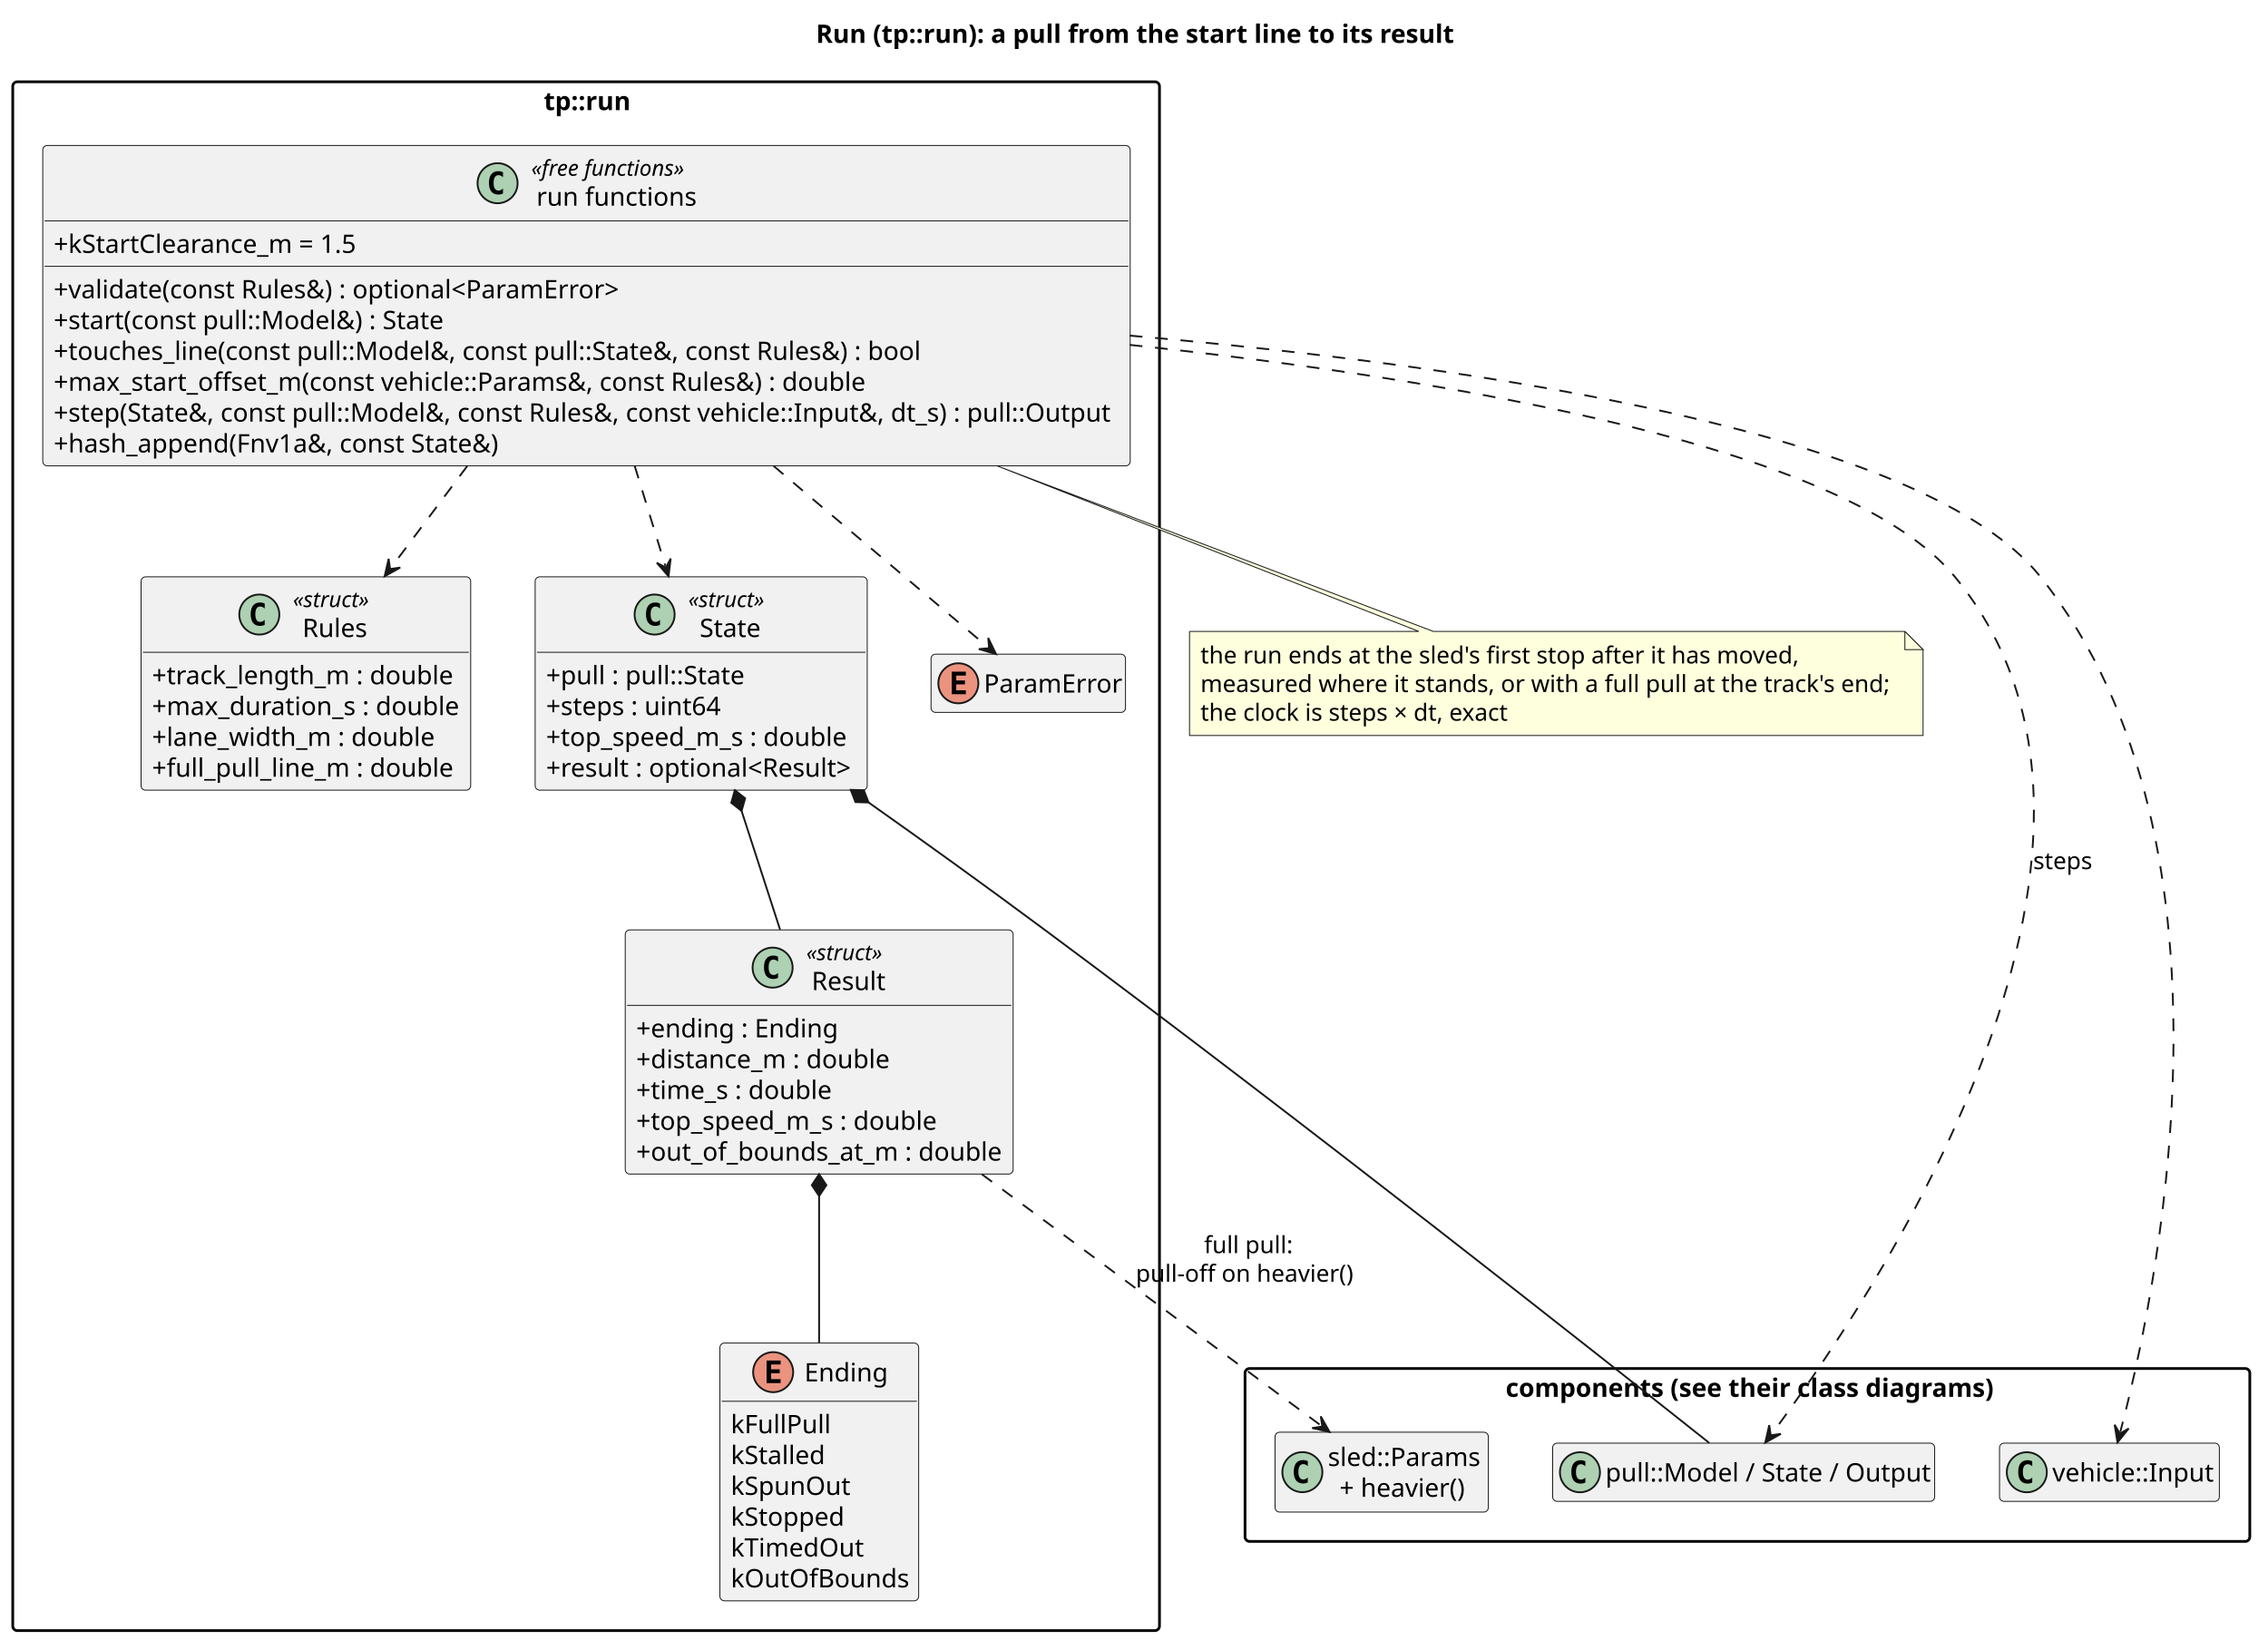
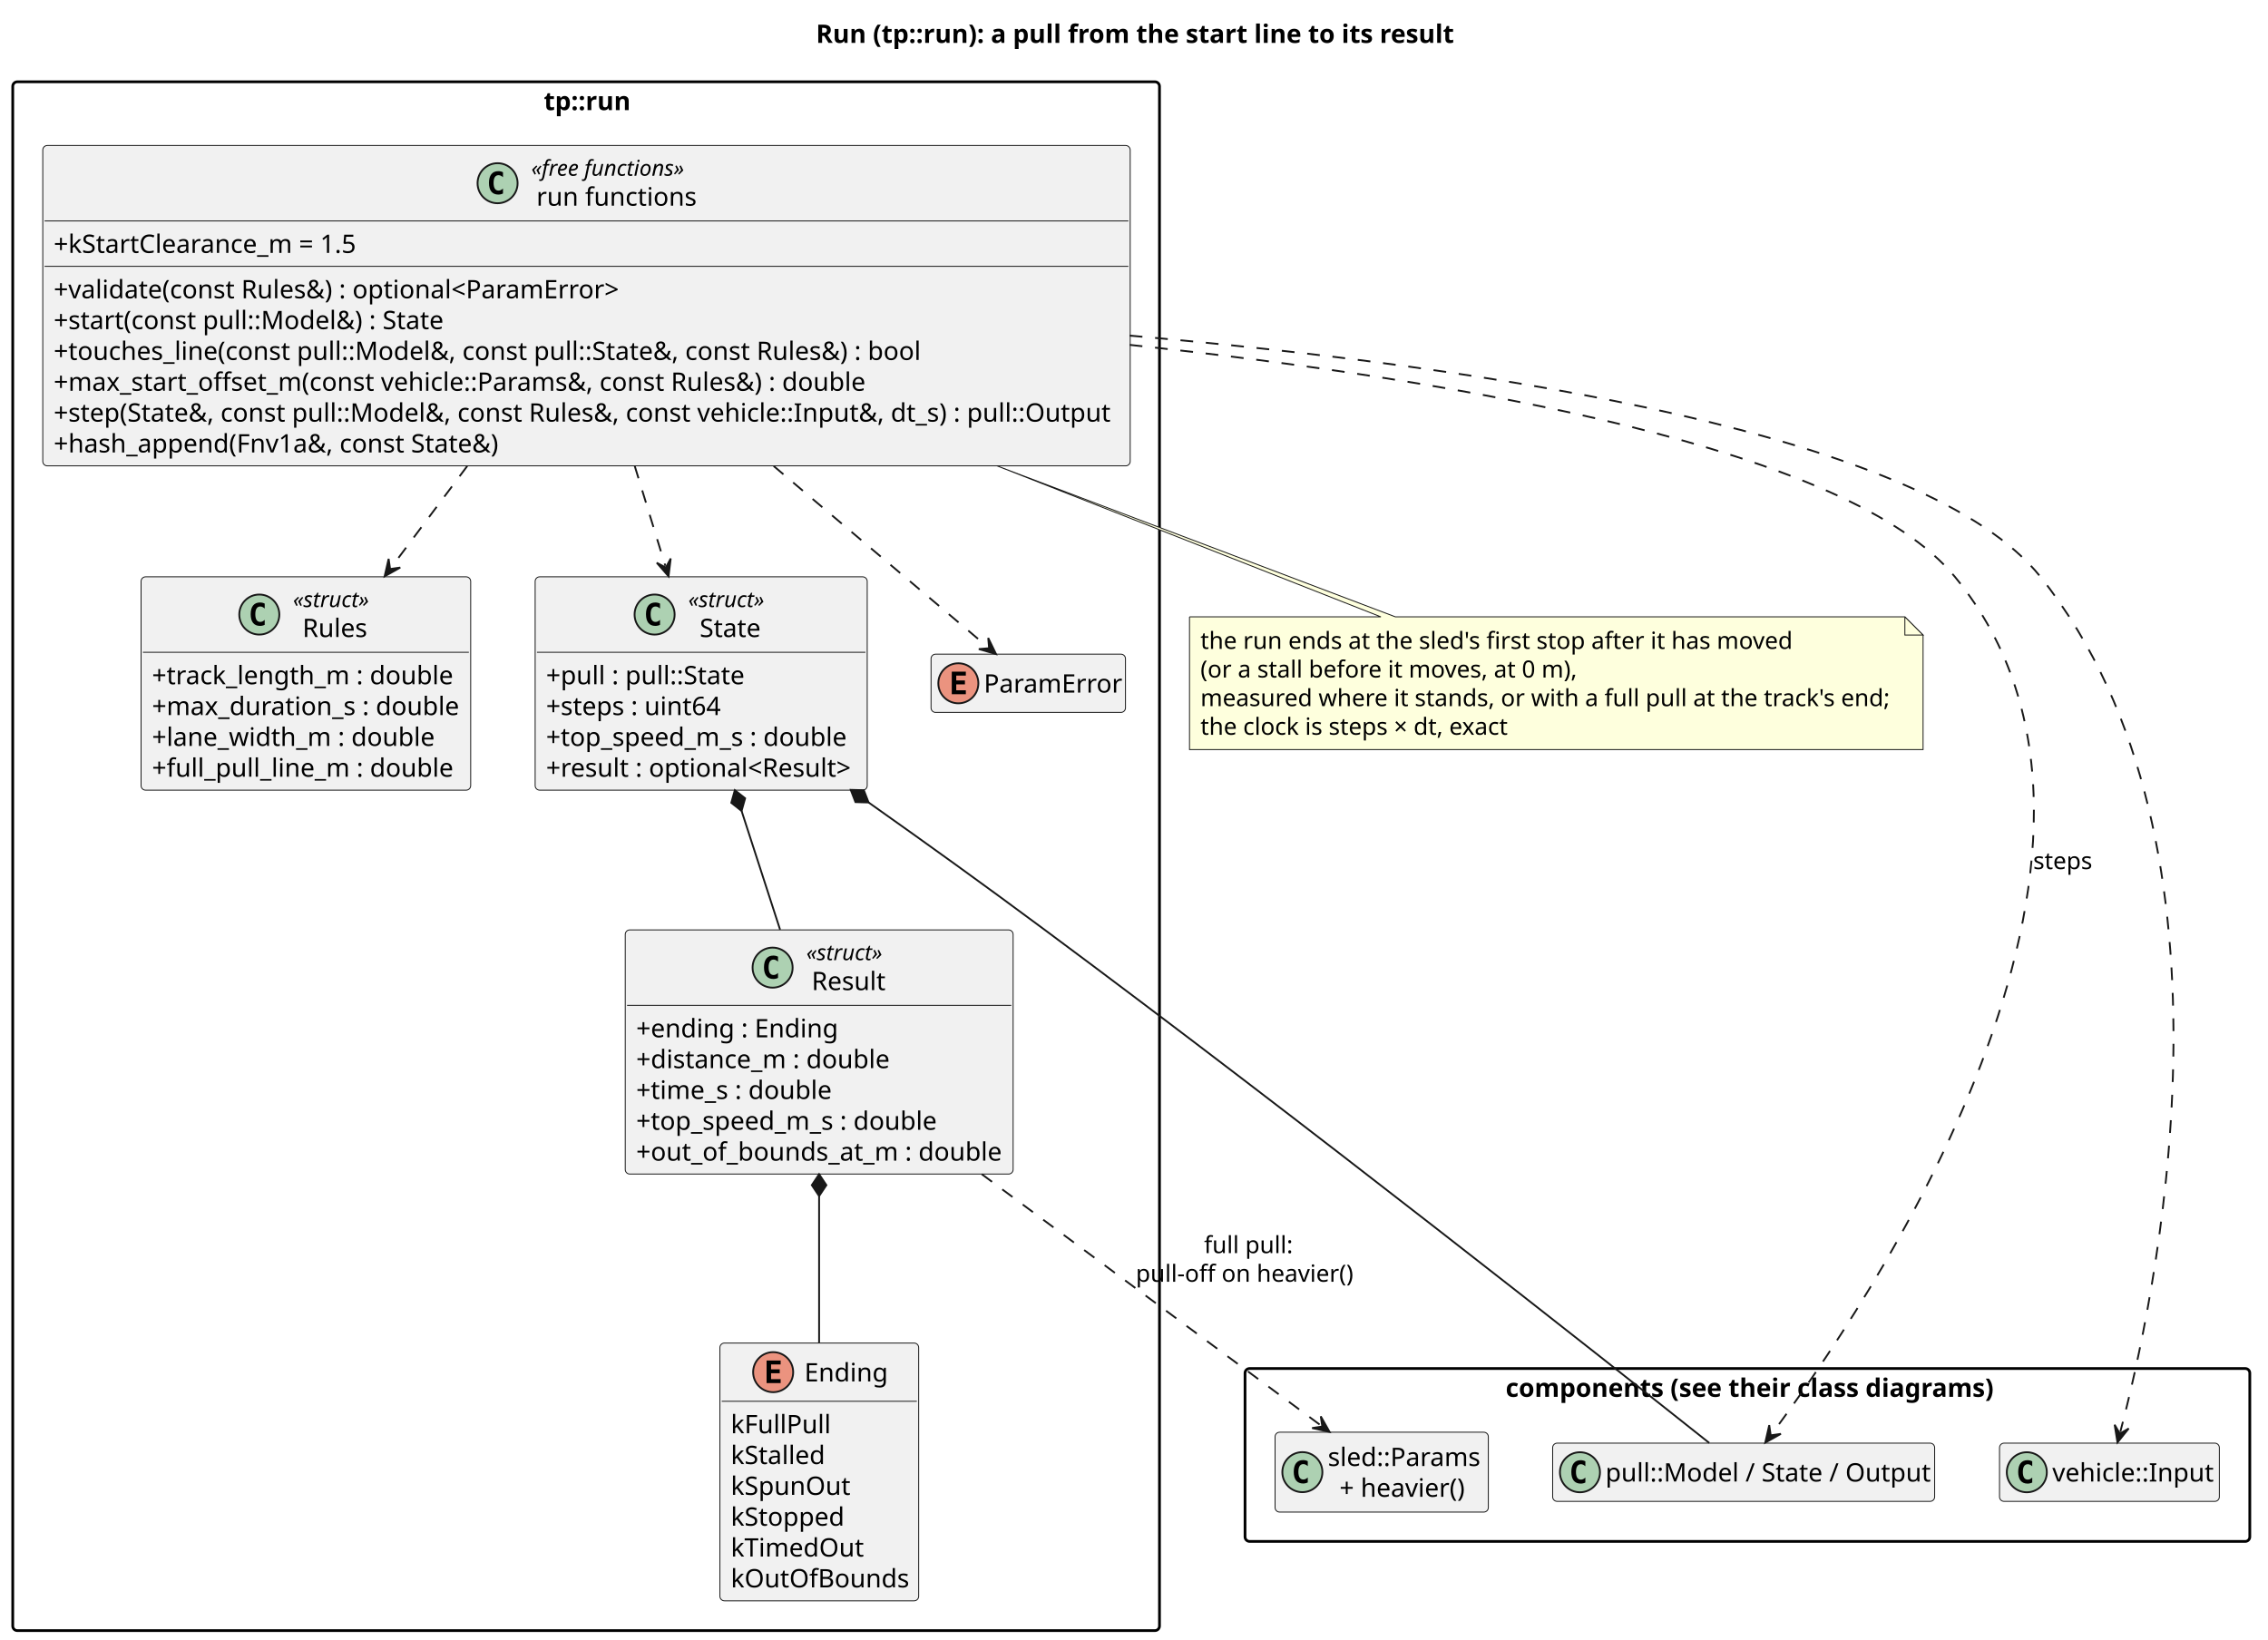
<svg xmlns="http://www.w3.org/2000/svg" contentStyleType="text/css" height="901px" preserveAspectRatio="none" style="width:1246px;height:901px;background:#FFFFFF;" version="1.1" viewBox="0 0 1246 901" width="1246px" zoomAndPan="magnify">
  <defs />
  <g>
    <text fill="#000000" font-family="sans-serif" font-size="14" font-weight="bold" lengthAdjust="spacing" textLength="336.082" x="448.279" y="23.562">Run (tp::run): a pull from the start line to its result</text>
    <g id="cluster_components (see their class diagrams)">
      <rect fill="none" height="95" rx="2.5" ry="2.5" style="stroke:#000000;stroke-width:1.5;" width="552" x="684" y="751.939" />
      <text fill="#000000" font-family="sans-serif" font-size="14" font-weight="bold" lengthAdjust="spacing" textLength="265.644" x="827.178" y="767.502">components (see their class diagrams)</text>
    </g>
    <g id="cluster_tp::run">
      <rect fill="none" height="851" rx="2.5" ry="2.5" style="stroke:#000000;stroke-width:1.5;" width="630" x="7" y="44.94" />
      <text fill="#000000" font-family="sans-serif" font-size="14" font-weight="bold" lengthAdjust="spacing" textLength="46.437" x="298.782" y="60.502">tp::run</text>
    </g>
    <g id="elem_Pull">
      <rect codeLine="7" fill="#F1F1F1" height="32" id="Pull" rx="2.5" ry="2.5" style="stroke:#181818;stroke-width:0.5;" width="209.864" x="853" y="792.939" />
      <ellipse cx="868" cy="808.939" fill="#ADD1B2" rx="11" ry="11" style="stroke:#181818;stroke-width:1.0;" />
      <path d="M870.969,814.58 Q870.391,814.877 869.75,815.018 Q869.109,815.174 868.406,815.174 Q865.906,815.174 864.578,813.533 Q863.266,811.877 863.266,808.752 Q863.266,805.627 864.578,803.971 Q865.906,802.314 868.406,802.314 Q869.109,802.314 869.75,802.471 Q870.406,802.627 870.969,802.924 L870.969,805.643 Q870.344,805.064 869.75,804.799 Q869.156,804.518 868.531,804.518 Q867.188,804.518 866.5,805.596 Q865.812,806.658 865.812,808.752 Q865.812,810.846 866.5,811.924 Q867.188,812.986 868.531,812.986 Q869.156,812.986 869.75,812.721 Q870.344,812.439 870.969,811.861 L870.969,814.58 Z " fill="#000000" />
      <text fill="#000000" font-family="sans-serif" font-size="14" lengthAdjust="spacing" textLength="177.864" x="882" y="814.032">pull::Model / State / Output</text>
    </g>
    <g id="elem_Sled">
      <rect codeLine="8" fill="#F1F1F1" height="43.879" id="Sled" rx="2.5" ry="2.5" style="stroke:#181818;stroke-width:0.5;" width="117.169" x="700.5" y="786.939" />
      <ellipse cx="715.5" cy="808.879" fill="#ADD1B2" rx="11" ry="11" style="stroke:#181818;stroke-width:1.0;" />
      <path d="M718.469,814.519 Q717.891,814.816 717.25,814.957 Q716.609,815.113 715.906,815.113 Q713.406,815.113 712.078,813.473 Q710.766,811.816 710.766,808.691 Q710.766,805.566 712.078,803.91 Q713.406,802.254 715.906,802.254 Q716.609,802.254 717.25,802.41 Q717.906,802.566 718.469,802.863 L718.469,805.582 Q717.844,805.004 717.25,804.738 Q716.656,804.457 716.031,804.457 Q714.688,804.457 714,805.535 Q713.312,806.598 713.312,808.691 Q713.312,810.785 714,811.863 Q714.688,812.926 716.031,812.926 Q716.656,812.926 717.25,812.66 Q717.844,812.379 718.469,811.801 L718.469,814.519 Z " fill="#000000" />
      <text fill="#000000" font-family="sans-serif" font-size="14" lengthAdjust="spacing" textLength="85.169" x="729.5" y="805.502">sled::Params</text>
      <text fill="#000000" font-family="sans-serif" font-size="14" lengthAdjust="spacing" textLength="72.406" x="735.881" y="822.441">+ heavier()</text>
    </g>
    <g id="elem_Input">
      <rect codeLine="9" fill="#F1F1F1" height="32" id="Input" rx="2.5" ry="2.5" style="stroke:#181818;stroke-width:0.5;" width="120.778" x="1098.5" y="792.939" />
      <ellipse cx="1113.5" cy="808.939" fill="#ADD1B2" rx="11" ry="11" style="stroke:#181818;stroke-width:1.0;" />
      <path d="M1116.469,814.58 Q1115.891,814.877 1115.25,815.018 Q1114.609,815.174 1113.906,815.174 Q1111.406,815.174 1110.078,813.533 Q1108.766,811.877 1108.766,808.752 Q1108.766,805.627 1110.078,803.971 Q1111.406,802.314 1113.906,802.314 Q1114.609,802.314 1115.25,802.471 Q1115.906,802.627 1116.469,802.924 L1116.469,805.643 Q1115.844,805.064 1115.25,804.799 Q1114.656,804.518 1114.031,804.518 Q1112.688,804.518 1112,805.596 Q1111.312,806.658 1111.312,808.752 Q1111.312,810.846 1112,811.924 Q1112.688,812.986 1114.031,812.986 Q1114.656,812.986 1115.25,812.721 Q1115.844,812.439 1116.469,811.861 L1116.469,814.58 Z " fill="#000000" />
      <text fill="#000000" font-family="sans-serif" font-size="14" lengthAdjust="spacing" textLength="88.778" x="1127.5" y="814.032">vehicle::Input</text>
    </g>
    <g id="elem_Rules">
      <rect codeLine="13" fill="#F1F1F1" height="117.217" id="Rules" rx="2.5" ry="2.5" style="stroke:#181818;stroke-width:0.5;" width="181.087" x="77.5" y="316.94" />
      <ellipse cx="142.456" cy="337.669" fill="#ADD1B2" rx="11" ry="11" style="stroke:#181818;stroke-width:1.0;" />
      <path d="M145.424,343.31 Q144.846,343.606 144.206,343.747 Q143.565,343.903 142.862,343.903 Q140.362,343.903 139.034,342.263 Q137.721,340.606 137.721,337.481 Q137.721,334.356 139.034,332.7 Q140.362,331.044 142.862,331.044 Q143.565,331.044 144.206,331.2 Q144.862,331.356 145.424,331.653 L145.424,334.372 Q144.799,333.794 144.206,333.528 Q143.612,333.247 142.987,333.247 Q141.643,333.247 140.956,334.325 Q140.268,335.388 140.268,337.481 Q140.268,339.575 140.956,340.653 Q141.643,341.716 142.987,341.716 Q143.612,341.716 144.206,341.45 Q144.799,341.169 145.424,340.591 L145.424,343.31 Z " fill="#000000" />
      <text fill="#000000" font-family="sans-serif" font-size="12" font-style="italic" lengthAdjust="spacing" textLength="46.676" x="160.956" y="333.565">«struct»</text>
      <text fill="#000000" font-family="sans-serif" font-size="14" lengthAdjust="spacing" textLength="36.23" x="166.178" y="350.022">Rules</text>
      <line style="stroke:#181818;stroke-width:0.5;" x1="78.5" x2="257.587" y1="358.398" y2="358.398" />
      <text fill="#000000" font-family="sans-serif" font-size="14" lengthAdjust="spacing" textLength="166.236" x="83.5" y="375.961">+track_length_m : double</text>
      <text fill="#000000" font-family="sans-serif" font-size="14" lengthAdjust="spacing" textLength="169.087" x="83.5" y="392.9">+max_duration_s : double</text>
      <text fill="#000000" font-family="sans-serif" font-size="14" lengthAdjust="spacing" textLength="155.538" x="83.5" y="409.84">+lane_width_m : double</text>
      <text fill="#000000" font-family="sans-serif" font-size="14" lengthAdjust="spacing" textLength="165.047" x="83.5" y="426.779">+full_pull_line_m : double</text>
    </g>
    <g id="elem_Ending">
      <rect codeLine="19" fill="#F1F1F1" height="141.637" id="Ending" rx="2.5" ry="2.5" style="stroke:#181818;stroke-width:0.5;" width="109.2" x="395.5" y="737.939" />
      <ellipse cx="424.762" cy="753.939" fill="#EB937F" rx="11" ry="11" style="stroke:#181818;stroke-width:1.0;" />
      <path d="M428.871,759.939 L421.153,759.939 L421.153,747.549 L428.871,747.549 L428.871,749.705 L423.606,749.705 L423.606,752.377 L428.371,752.377 L428.371,754.533 L423.606,754.533 L423.606,757.783 L428.871,757.783 L428.871,759.939 Z " fill="#000000" />
      <text fill="#000000" font-family="sans-serif" font-size="14" lengthAdjust="spacing" textLength="45.507" x="441.931" y="759.032">Ending</text>
      <line style="stroke:#181818;stroke-width:0.5;" x1="396.5" x2="503.7" y1="769.939" y2="769.939" />
      <text fill="#000000" font-family="sans-serif" font-size="14" lengthAdjust="spacing" textLength="55.009" x="401.5" y="787.502">kFullPull</text>
      <text fill="#000000" font-family="sans-serif" font-size="14" lengthAdjust="spacing" textLength="52.623" x="401.5" y="804.441">kStalled</text>
      <text fill="#000000" font-family="sans-serif" font-size="14" lengthAdjust="spacing" textLength="65.352" x="401.5" y="821.381">kSpunOut</text>
      <text fill="#000000" font-family="sans-serif" font-size="14" lengthAdjust="spacing" textLength="63.52" x="401.5" y="838.32">kStopped</text>
      <text fill="#000000" font-family="sans-serif" font-size="14" lengthAdjust="spacing" textLength="72.673" x="401.5" y="855.26">kTimedOut</text>
      <text fill="#000000" font-family="sans-serif" font-size="14" lengthAdjust="spacing" textLength="97.2" x="401.5" y="872.199">kOutOfBounds</text>
    </g>
    <g id="elem_Result">
      <rect codeLine="27" fill="#F1F1F1" height="134.156" id="Result" rx="2.5" ry="2.5" style="stroke:#181818;stroke-width:0.5;" width="213.093" x="343.5" y="510.94" />
      <ellipse cx="424.459" cy="531.669" fill="#ADD1B2" rx="11" ry="11" style="stroke:#181818;stroke-width:1.0;" />
      <path d="M427.427,537.31 Q426.849,537.606 426.209,537.747 Q425.568,537.903 424.865,537.903 Q422.365,537.903 421.037,536.263 Q419.724,534.606 419.724,531.481 Q419.724,528.356 421.037,526.7 Q422.365,525.044 424.865,525.044 Q425.568,525.044 426.209,525.2 Q426.865,525.356 427.427,525.653 L427.427,528.372 Q426.802,527.794 426.209,527.528 Q425.615,527.247 424.99,527.247 Q423.646,527.247 422.959,528.325 Q422.271,529.388 422.271,531.481 Q422.271,533.575 422.959,534.653 Q423.646,535.716 424.99,535.716 Q425.615,535.716 426.209,535.45 Q426.802,535.169 427.427,534.591 L427.427,537.31 Z " fill="#000000" />
      <text fill="#000000" font-family="sans-serif" font-size="12" font-style="italic" lengthAdjust="spacing" textLength="46.676" x="442.959" y="527.564">«struct»</text>
      <text fill="#000000" font-family="sans-serif" font-size="14" lengthAdjust="spacing" textLength="40.81" x="445.891" y="544.021">Result</text>
      <line style="stroke:#181818;stroke-width:0.5;" x1="344.5" x2="555.593" y1="552.398" y2="552.398" />
      <text fill="#000000" font-family="sans-serif" font-size="14" lengthAdjust="spacing" textLength="111.932" x="349.5" y="569.961">+ending : Ending</text>
      <text fill="#000000" font-family="sans-serif" font-size="14" lengthAdjust="spacing" textLength="141.415" x="349.5" y="586.9">+distance_m : double</text>
      <text fill="#000000" font-family="sans-serif" font-size="14" lengthAdjust="spacing" textLength="108.712" x="349.5" y="603.84">+time_s : double</text>
      <text fill="#000000" font-family="sans-serif" font-size="14" lengthAdjust="spacing" textLength="167.754" x="349.5" y="620.779">+top_speed_m_s : double</text>
      <text fill="#000000" font-family="sans-serif" font-size="14" lengthAdjust="spacing" textLength="201.093" x="349.5" y="637.719">+out_of_bounds_at_m : double</text>
    </g>
    <g id="elem_State">
      <rect codeLine="34" fill="#F1F1F1" height="117.217" id="State" rx="2.5" ry="2.5" style="stroke:#181818;stroke-width:0.5;" width="182.434" x="294" y="316.94" />
      <ellipse cx="359.629" cy="337.669" fill="#ADD1B2" rx="11" ry="11" style="stroke:#181818;stroke-width:1.0;" />
      <path d="M362.598,343.31 Q362.019,343.606 361.379,343.747 Q360.738,343.903 360.035,343.903 Q357.535,343.903 356.207,342.263 Q354.894,340.606 354.894,337.481 Q354.894,334.356 356.207,332.7 Q357.535,331.044 360.035,331.044 Q360.738,331.044 361.379,331.2 Q362.035,331.356 362.598,331.653 L362.598,334.372 Q361.973,333.794 361.379,333.528 Q360.785,333.247 360.16,333.247 Q358.816,333.247 358.129,334.325 Q357.441,335.388 357.441,337.481 Q357.441,339.575 358.129,340.653 Q358.816,341.716 360.16,341.716 Q360.785,341.716 361.379,341.45 Q361.973,341.169 362.598,340.591 L362.598,343.31 Z " fill="#000000" />
      <text fill="#000000" font-family="sans-serif" font-size="12" font-style="italic" lengthAdjust="spacing" textLength="46.676" x="378.129" y="333.565">«struct»</text>
      <text fill="#000000" font-family="sans-serif" font-size="14" lengthAdjust="spacing" textLength="34.166" x="384.384" y="350.022">State</text>
      <line style="stroke:#181818;stroke-width:0.5;" x1="295" x2="475.434" y1="358.398" y2="358.398" />
      <text fill="#000000" font-family="sans-serif" font-size="14" lengthAdjust="spacing" textLength="110.667" x="300" y="375.961">+pull : pull::State</text>
      <text fill="#000000" font-family="sans-serif" font-size="14" lengthAdjust="spacing" textLength="99.511" x="300" y="392.9">+steps : uint64</text>
      <text fill="#000000" font-family="sans-serif" font-size="14" lengthAdjust="spacing" textLength="167.754" x="300" y="409.84">+top_speed_m_s : double</text>
      <text fill="#000000" font-family="sans-serif" font-size="14" lengthAdjust="spacing" textLength="170.434" x="300" y="426.779">+result : optional&lt;Result&gt;</text>
    </g>
    <g id="elem_ParamError">
      <rect codeLine="40" fill="#F1F1F1" height="32" id="ParamError" rx="2.5" ry="2.5" style="stroke:#181818;stroke-width:0.5;" width="106.819" x="511.5" y="359.44" />
      <ellipse cx="526.5" cy="375.44" fill="#EB937F" rx="11" ry="11" style="stroke:#181818;stroke-width:1.0;" />
      <path d="M530.609,381.44 L522.891,381.44 L522.891,369.049 L530.609,369.049 L530.609,371.205 L525.344,371.205 L525.344,373.877 L530.109,373.877 L530.109,376.033 L525.344,376.033 L525.344,379.283 L530.609,379.283 L530.609,381.44 Z " fill="#000000" />
      <text fill="#000000" font-family="sans-serif" font-size="14" lengthAdjust="spacing" textLength="74.819" x="540.5" y="380.532">ParamError</text>
    </g>
    <g id="elem_RunFns">
      <rect codeLine="41" fill="#F1F1F1" height="176.035" id="RunFns" rx="2.5" ry="2.5" style="stroke:#181818;stroke-width:0.5;" width="597.409" x="23.5" y="79.939" />
      <ellipse cx="273.361" cy="100.669" fill="#ADD1B2" rx="11" ry="11" style="stroke:#181818;stroke-width:1.0;" />
      <path d="M276.33,106.31 Q275.752,106.606 275.111,106.747 Q274.47,106.903 273.767,106.903 Q271.267,106.903 269.939,105.263 Q268.627,103.606 268.627,100.481 Q268.627,97.356 269.939,95.7 Q271.267,94.044 273.767,94.044 Q274.47,94.044 275.111,94.2 Q275.767,94.356 276.33,94.653 L276.33,97.372 Q275.705,96.794 275.111,96.528 Q274.517,96.247 273.892,96.247 Q272.548,96.247 271.861,97.325 Q271.173,98.388 271.173,100.481 Q271.173,102.575 271.861,103.653 Q272.548,104.716 273.892,104.716 Q274.517,104.716 275.111,104.45 Q275.705,104.169 276.33,103.591 L276.33,106.31 Z " fill="#000000" />
      <text fill="#000000" font-family="sans-serif" font-size="12" font-style="italic" lengthAdjust="spacing" textLength="93.188" x="291.861" y="96.564">«free functions»</text>
      <text fill="#000000" font-family="sans-serif" font-size="14" lengthAdjust="spacing" textLength="87.514" x="294.698" y="113.022">run functions</text>
      <line style="stroke:#181818;stroke-width:0.5;" x1="24.5" x2="619.909" y1="121.398" y2="121.398" />
      <text fill="#000000" font-family="sans-serif" font-size="14" lengthAdjust="spacing" textLength="169.449" x="29.5" y="138.961">+kStartClearance_m = 1.5</text>
      <line style="stroke:#181818;stroke-width:0.5;" x1="24.5" x2="619.909" y1="146.338" y2="146.338" />
      <text fill="#000000" font-family="sans-serif" font-size="14" lengthAdjust="spacing" textLength="315.089" x="29.5" y="163.9">+validate(const Rules&amp;) : optional&lt;ParamError&gt;</text>
      <text fill="#000000" font-family="sans-serif" font-size="14" lengthAdjust="spacing" textLength="217.684" x="29.5" y="180.84">+start(const pull::Model&amp;) : State</text>
      <text fill="#000000" font-family="sans-serif" font-size="14" lengthAdjust="spacing" textLength="482.481" x="29.5" y="197.779">+touches_line(const pull::Model&amp;, const pull::State&amp;, const Rules&amp;) : bool</text>
      <text fill="#000000" font-family="sans-serif" font-size="14" lengthAdjust="spacing" textLength="452.792" x="29.5" y="214.719">+max_start_offset_m(const vehicle::Params&amp;, const Rules&amp;) : double</text>
      <text fill="#000000" font-family="sans-serif" font-size="14" lengthAdjust="spacing" textLength="585.409" x="29.5" y="231.658">+step(State&amp;, const pull::Model&amp;, const Rules&amp;, const vehicle::Input&amp;, dt_s) : pull::Output</text>
      <text fill="#000000" font-family="sans-serif" font-size="14" lengthAdjust="spacing" textLength="246.381" x="29.5" y="248.598">+hash_append(Fnv1a&amp;, const State&amp;)</text>
    </g>
    <g id="elem_GMN22">
-       <path d="M653.5,346.94 L653.5,404.128 A0,0 0 0 0 653.5,404.128 L1056.502,404.128 A0,0 0 0 0 1056.502,404.128 L1056.502,356.94 L1046.502,346.94 L787.45,346.94 L547.65,255.94 L779.45,346.94 L653.5,346.94 A0,0 0 0 0 653.5,346.94 " fill="#FEFFDD" style="stroke:#181818;stroke-width:0.5;" />
-       <path d="M1046.502,346.94 L1046.502,356.94 L1056.502,356.94 L1046.502,346.94 " fill="#FEFFDD" style="stroke:#181818;stroke-width:0.5;" />
-       <text fill="#000000" font-family="sans-serif" font-size="13" lengthAdjust="spacing" textLength="332.16" x="659.5" y="364.533">the run ends at the sled's first stop after it has moved,</text>
-       <text fill="#000000" font-family="sans-serif" font-size="13" lengthAdjust="spacing" textLength="382.002" x="659.5" y="380.263">measured where it stands, or with a full pull at the track's end;</text>
-       <text fill="#000000" font-family="sans-serif" font-size="13" lengthAdjust="spacing" textLength="176.128" x="659.5" y="395.992">the clock is steps × dt, exact</text>
+       <path d="M653.5,338.94 L653.5,411.857 A0,0 0 0 0 653.5,411.857 L1056.502,411.857 A0,0 0 0 0 1056.502,411.857 L1056.502,348.94 L1046.502,338.94 L766.63,338.94 L547.65,255.94 L758.63,338.94 L653.5,338.94 A0,0 0 0 0 653.5,338.94 " fill="#FEFFDD" style="stroke:#181818;stroke-width:0.5;" />
+       <path d="M1046.502,338.94 L1046.502,348.94 L1056.502,348.94 L1046.502,338.94 " fill="#FEFFDD" style="stroke:#181818;stroke-width:0.5;" />
+       <text fill="#000000" font-family="sans-serif" font-size="13" lengthAdjust="spacing" textLength="328.415" x="659.5" y="356.533">the run ends at the sled's first stop after it has moved</text>
+       <text fill="#000000" font-family="sans-serif" font-size="13" lengthAdjust="spacing" textLength="211.015" x="659.5" y="372.263">(or a stall before it moves, at 0 m),</text>
+       <text fill="#000000" font-family="sans-serif" font-size="13" lengthAdjust="spacing" textLength="382.002" x="659.5" y="387.992">measured where it stands, or with a full pull at the track's end;</text>
+       <text fill="#000000" font-family="sans-serif" font-size="13" lengthAdjust="spacing" textLength="176.128" x="659.5" y="403.722">the clock is steps × dt, exact</text>
    </g>
    <g id="link_Result_Ending">
      <path codeLine="50" d="M450,657.179 C450,686.24 450,708.38 450,737.86 " fill="none" id="Result-backto-Ending" style="stroke:#181818;stroke-width:1.0;" />
      <polygon fill="#181818" points="450,645.179,446,651.179,450,657.179,454,651.179,450,645.179" style="stroke:#181818;stroke-width:1.0;" />
    </g>
    <g id="link_State_Result">
      <path codeLine="51" d="M407.413,445.574 C415.183,469.524 420.53,486.029 428.56,510.8 " fill="none" id="State-backto-Result" style="stroke:#181818;stroke-width:1.0;" />
      <polygon fill="#181818" points="403.71,434.159,401.757,441.101,407.413,445.574,409.366,438.632,403.71,434.159" style="stroke:#181818;stroke-width:1.0;" />
    </g>
    <g id="link_RunFns_Rules">
      <path codeLine="52" d="M256.69,256.089 C241.36,276.55 228.998,293.048 214.908,311.848 " fill="none" id="RunFns-to-Rules" style="stroke:#181818;stroke-width:1.0;stroke-dasharray:7.0,7.0;" />
      <polygon fill="#181818" points="211.31,316.649,219.908,311.846,214.309,312.648,213.507,307.049,211.31,316.649" style="stroke:#181818;stroke-width:1.0;" />
    </g>
    <g id="link_RunFns_State">
      <path codeLine="53" d="M348.72,256.089 C354.99,276.55 359.762,292.113 365.522,310.913 " fill="none" id="RunFns-to-State" style="stroke:#181818;stroke-width:1.0;stroke-dasharray:7.0,7.0;" />
      <polygon fill="#181818" points="367.28,316.649,368.468,306.873,365.815,311.869,360.819,309.216,367.28,316.649" style="stroke:#181818;stroke-width:1.0;" />
    </g>
    <g id="link_RunFns_ParamError">
      <path codeLine="54" d="M425.05,256.089 C471.36,295.25 516.749,333.635 542.619,355.515 " fill="none" id="RunFns-to-ParamError" style="stroke:#181818;stroke-width:1.0;stroke-dasharray:7.0,7.0;" />
      <polygon fill="#181818" points="547.2,359.389,542.911,350.523,543.382,356.161,537.745,356.632,547.2,359.389" style="stroke:#181818;stroke-width:1.0;" />
    </g>
    <g id="link_State_Pull">
      <path codeLine="56" d="M477.178,440.918 C510.498,464.478 539.4,485.26 574,510.94 C716.13,616.409 883.48,748.699 939.03,792.83 " fill="none" id="State-backto-Pull" style="stroke:#181818;stroke-width:1.0;" />
      <polygon fill="#181818" points="467.38,433.99,469.97,440.719,477.178,440.918,474.588,434.188,467.38,433.99" style="stroke:#181818;stroke-width:1.0;" />
    </g>
    <g id="link_RunFns_Input">
      <path codeLine="57" d="M620.64,184.41 C820.79,201.869 1058.7,238.85 1121,316.94 C1239.64,465.639 1182.298,720.96 1164.848,786.76 " fill="none" id="RunFns-to-Input" style="stroke:#181818;stroke-width:1.0;stroke-dasharray:7.0,7.0;" />
      <polygon fill="#181818" points="1163.31,792.559,1169.483,784.885,1164.592,787.726,1161.751,782.835,1163.31,792.559" style="stroke:#181818;stroke-width:1.0;" />
    </g>
    <g id="link_RunFns_Pull">
      <path codeLine="58" d="M620.63,189.489 C804.62,209.07 1016.08,246.51 1074,316.94 C1197.79,467.459 1022.366,722.436 973.396,787.846 " fill="none" id="RunFns-to-Pull" style="stroke:#181818;stroke-width:1.0;stroke-dasharray:7.0,7.0;" />
      <polygon fill="#181818" points="969.8,792.649,978.396,787.842,972.797,788.647,971.992,783.048,969.8,792.649" style="stroke:#181818;stroke-width:1.0;" />
      <text fill="#000000" font-family="sans-serif" font-size="13" lengthAdjust="spacing" textLength="33.516" x="1117" y="477.533">steps</text>
    </g>
    <g id="link_Result_Sled">
      <path codeLine="59" d="M539.38,645.179 C604.08,693.13 682.61,751.327 725.639,783.217 " fill="none" id="Result-to-Sled" style="stroke:#181818;stroke-width:1.0;stroke-dasharray:7.0,7.0;" />
      <polygon fill="#181818" points="730.46,786.789,725.611,778.217,726.443,783.812,720.848,784.644,730.46,786.789" style="stroke:#181818;stroke-width:1.0;" />
      <text fill="#000000" font-family="sans-serif" font-size="13" lengthAdjust="spacing" textLength="48.141" x="661.483" y="688.533">full pull:</text>
      <text fill="#000000" font-family="sans-serif" font-size="13" lengthAdjust="spacing" textLength="123.106" x="624" y="704.263">pull-off on heavier()</text>
    </g>
  </g>
</svg>
